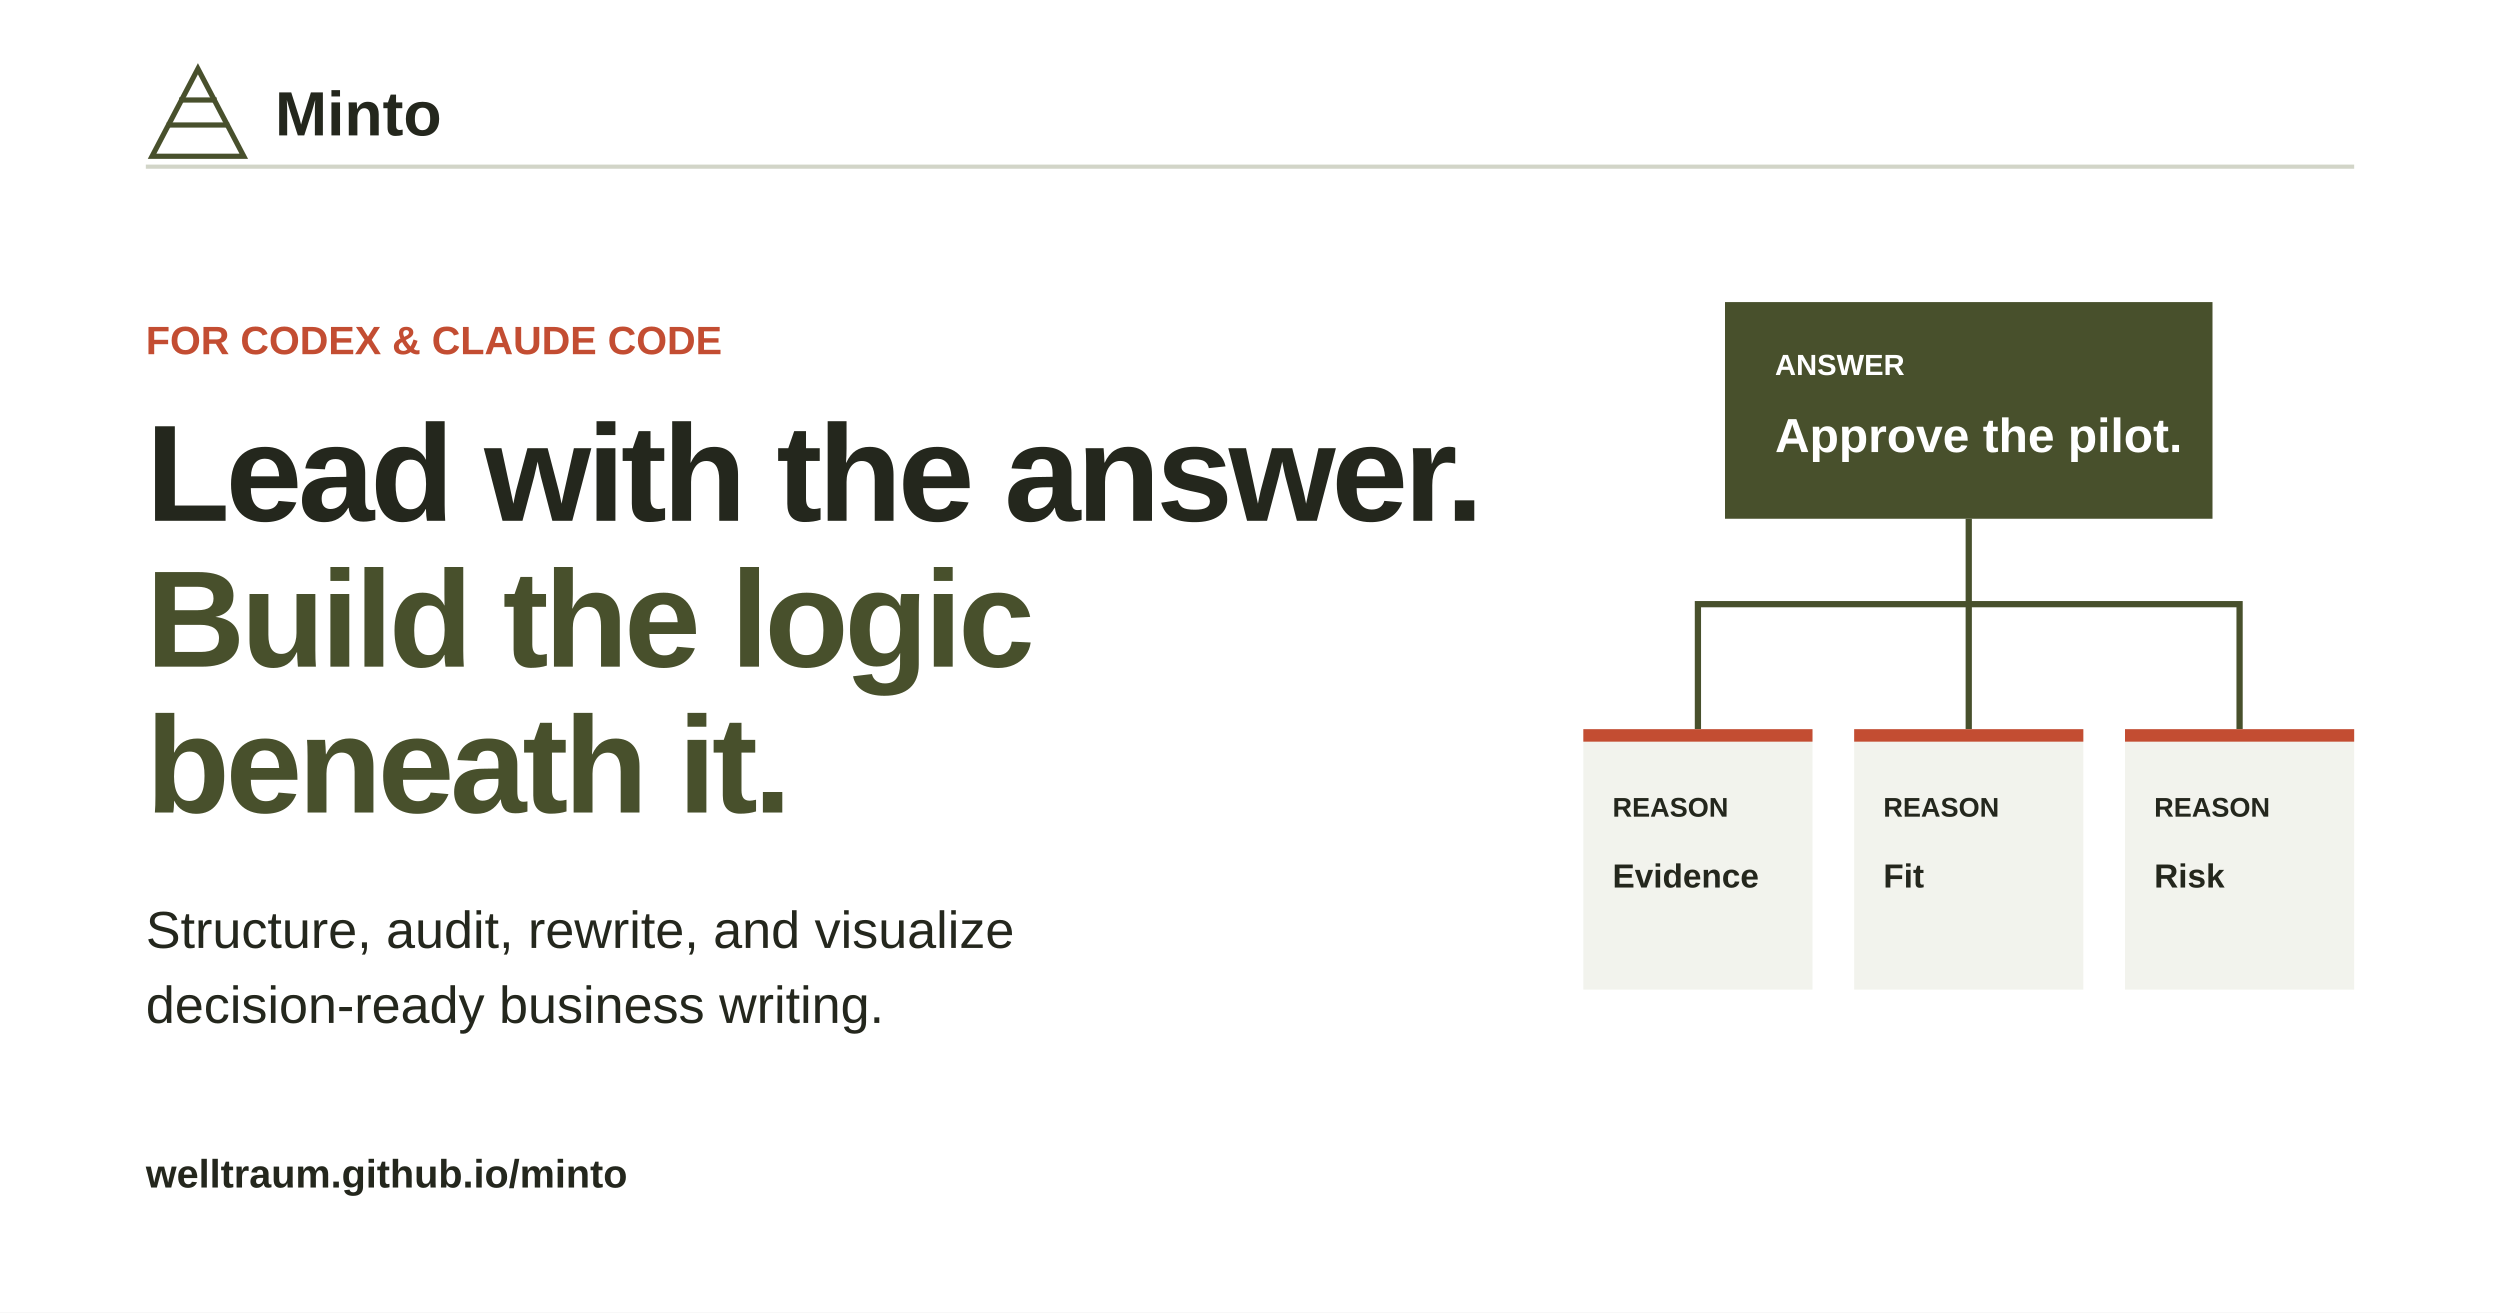
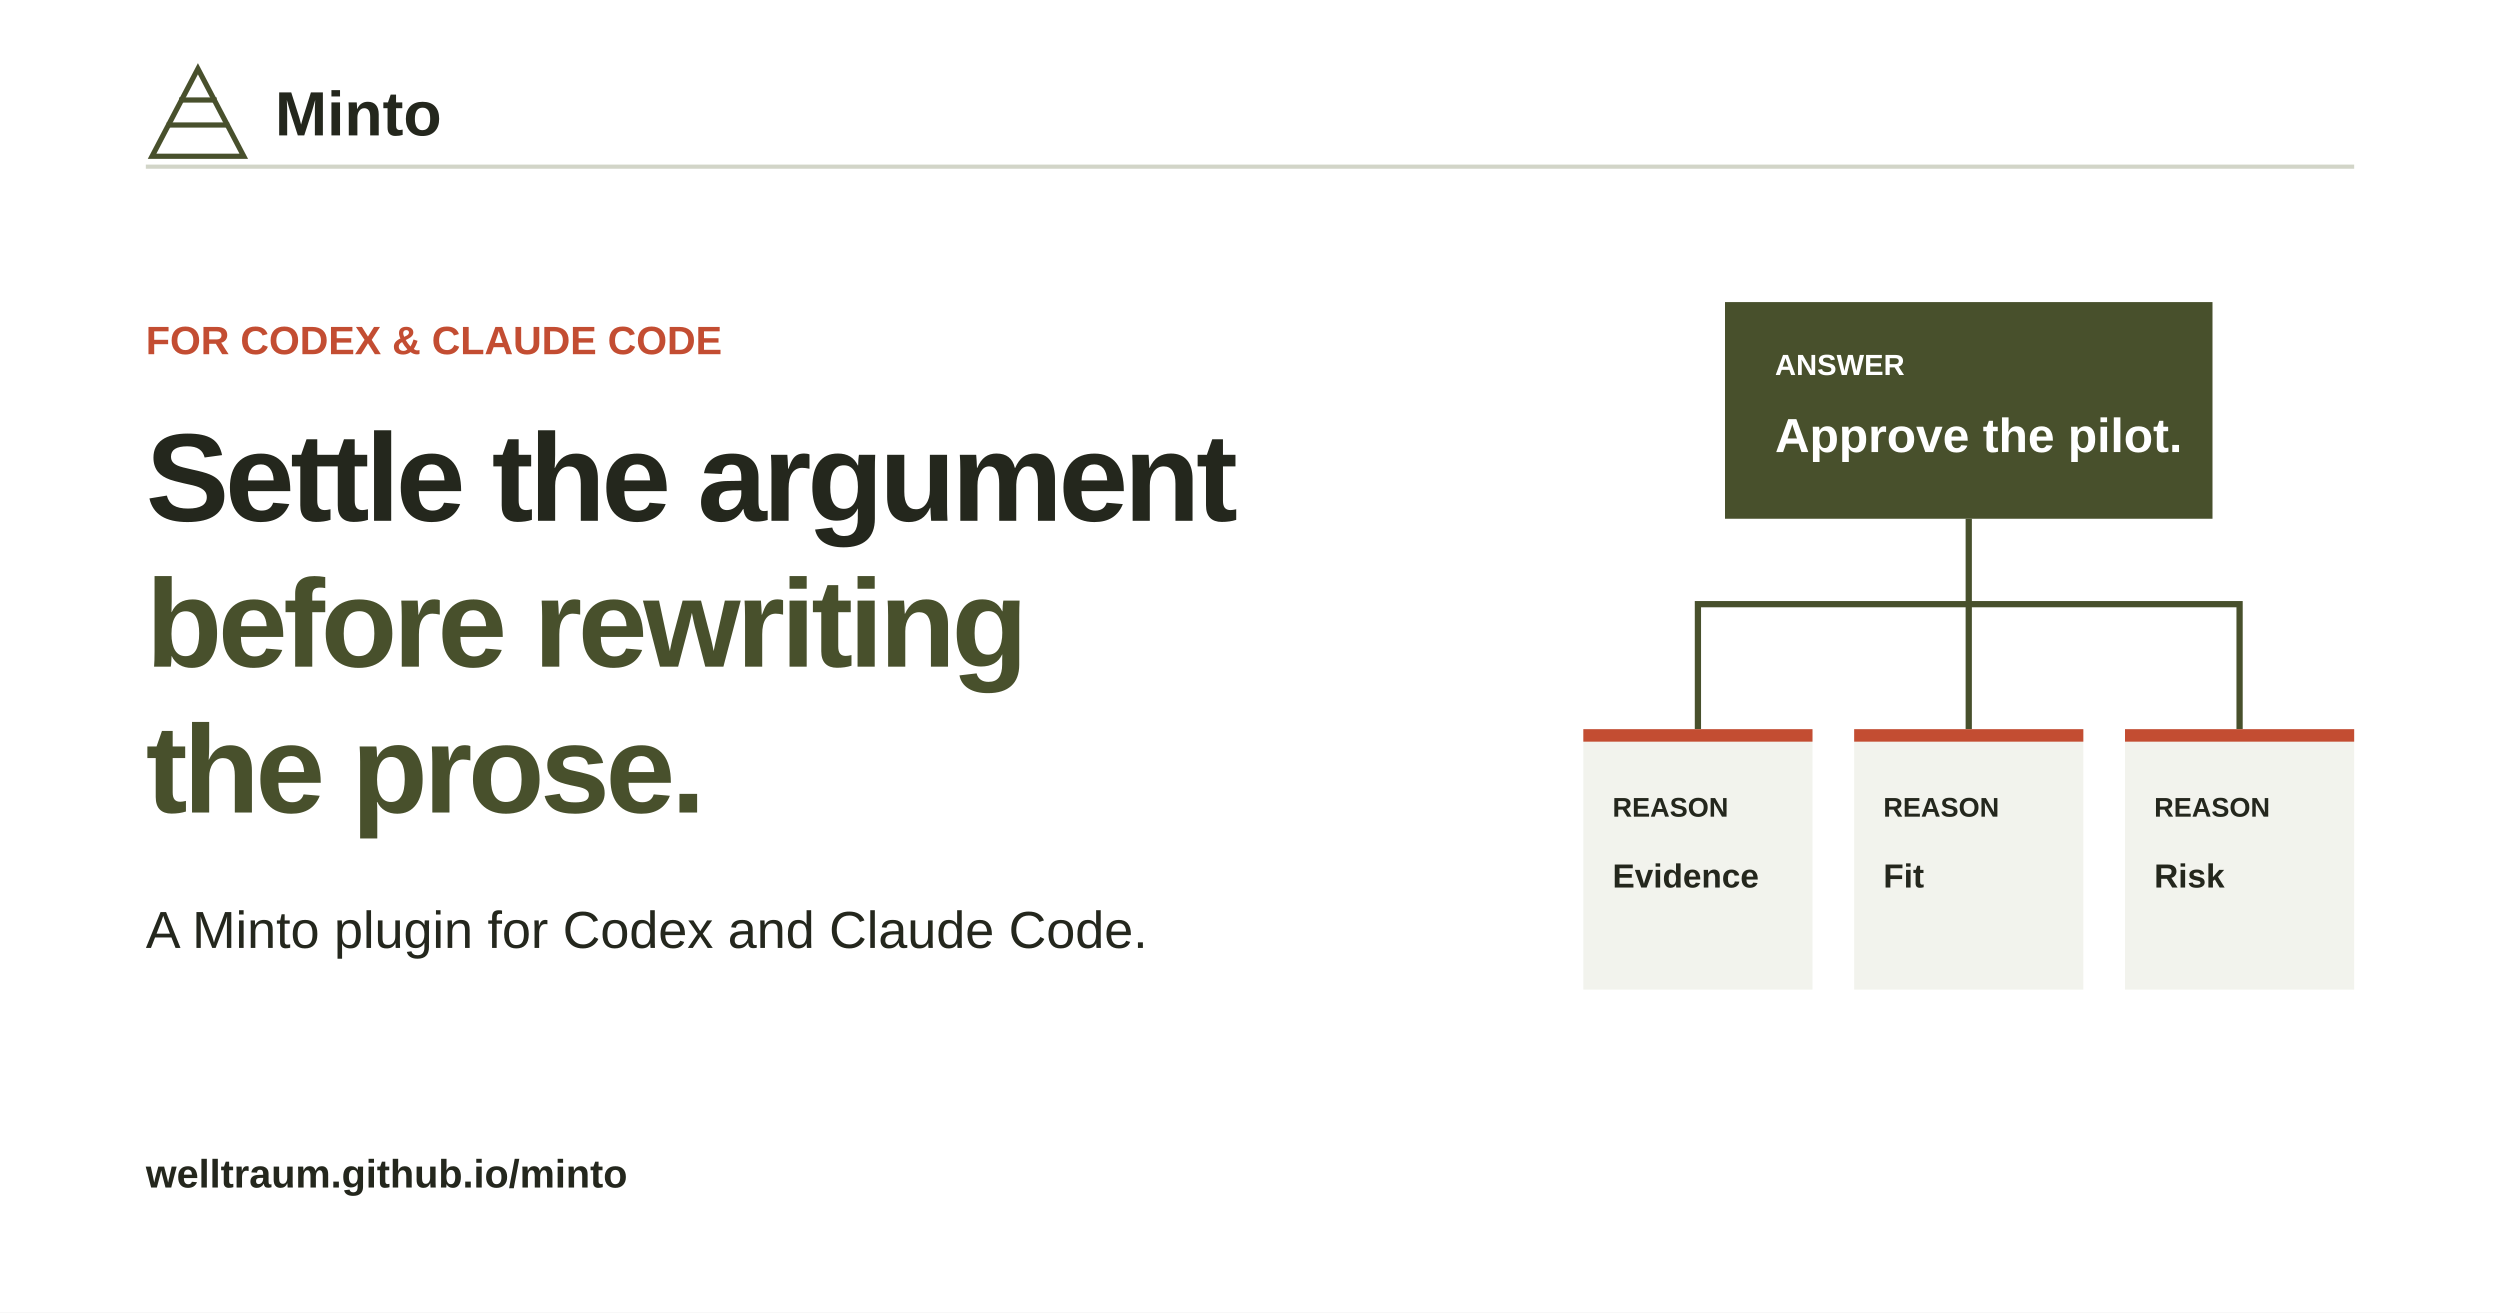
<svg xmlns="http://www.w3.org/2000/svg" width="1200" height="630" viewBox="0 0 1200 630" role="img" aria-labelledby="title description">
  <style>
    @font-face {
      font-family: "Onest";
      src: url("./fonts/onest-latin.woff2") format("woff2");
      font-weight: 100 900;
    }
    text { font-family: "Onest", "Helvetica Neue", Arial, sans-serif; }
    .bg { fill: #ffffff; fill: oklch(1 0 0); }
    .ink { fill: #24271d; fill: oklch(0.18 0.025 110); }
    .primary { fill: #48502c; fill: oklch(0.35 0.075 110); }
    .primary-stroke { stroke: #48502c; stroke: oklch(0.35 0.075 110); }
    .surface { fill: #f2f3ed; fill: oklch(0.965 0.008 110); }
    .accent { fill: #c34d32; fill: oklch(0.56 0.16 35); }
    .line { stroke: #d2d5c8; stroke: oklch(0.84 0.014 110); }
    .white { fill: #ffffff; fill: oklch(1 0 0); }
  </style>
  <rect class="bg" width="1200" height="630" />
  <path class="line" d="M70 80H1130" stroke-width="2" />
  <g transform="translate(70 31)">
    <path class="primary-stroke" d="M25 2 47 44H3L25 2Z" fill="none" stroke-width="2.5" />
    <path class="primary-stroke" d="M10 29h30M16 17h18" fill="none" stroke-width="2.5" />
    <text class="ink" x="62" y="34" font-size="30" font-weight="750">Minto</text>
  </g>
  <text class="accent" x="70" y="170" font-size="19" font-weight="700">FOR CODEX &amp; CLAUDE CODE</text>
-   <text class="ink" x="70" y="250" font-size="66" font-weight="820" letter-spacing="-2">Lead with the answer.</text>
-   <text class="primary" x="70" y="320" font-size="66" font-weight="820" letter-spacing="-2">Build the logic</text>
-   <text class="primary" x="70" y="390" font-size="66" font-weight="820" letter-spacing="-2">beneath it.</text>
-   <text class="ink" x="70" y="455" font-size="25" font-weight="450">Structure, audit, rewrite, and visualize</text>
-   <text class="ink" x="70" y="491" font-size="25" font-weight="450">decision-ready business writing.</text>
+   <text class="ink" x="70" y="250" font-size="60" font-weight="820" letter-spacing="-2">Settle the argument</text>
+   <text class="primary" x="70" y="320" font-size="60" font-weight="820" letter-spacing="-2">before rewriting</text>
+   <text class="primary" x="70" y="390" font-size="60" font-weight="820" letter-spacing="-2">the prose.</text>
+   <text class="ink" x="70" y="455" font-size="25" font-weight="450">A Minto plugin for Codex and Claude Code.</text>
  <g transform="translate(760 145)">
    <rect class="primary" x="68" width="234" height="104" />
    <text class="white" x="92" y="35" font-size="14" font-weight="700">ANSWER</text>
    <text class="white" x="92" y="72" font-size="23" font-weight="750">Approve the pilot.</text>
    <path class="primary-stroke" d="M185 104V145M185 145H55V205M185 145V205M185 145H315V205" fill="none" stroke-width="3" />
    <g transform="translate(0 205)">
      <rect class="surface" width="110" height="125" />
      <rect class="surface" x="130" width="110" height="125" />
      <rect class="surface" x="260" width="110" height="125" />
      <rect class="accent" width="110" height="6" />
      <rect class="accent" x="130" width="110" height="6" />
      <rect class="accent" x="260" width="110" height="6" />
      <text class="ink" x="14" y="42" font-size="13" font-weight="700">REASON</text>
      <text class="ink" x="144" y="42" font-size="13" font-weight="700">REASON</text>
      <text class="ink" x="274" y="42" font-size="13" font-weight="700">REASON</text>
      <text class="ink" x="14" y="76" font-size="16" font-weight="650">Evidence</text>
      <text class="ink" x="144" y="76" font-size="16" font-weight="650">Fit</text>
      <text class="ink" x="274" y="76" font-size="16" font-weight="650">Risk</text>
    </g>
  </g>
  <text class="ink" x="70" y="570" font-size="19" font-weight="650">welltraum.github.io/minto</text>
</svg>
